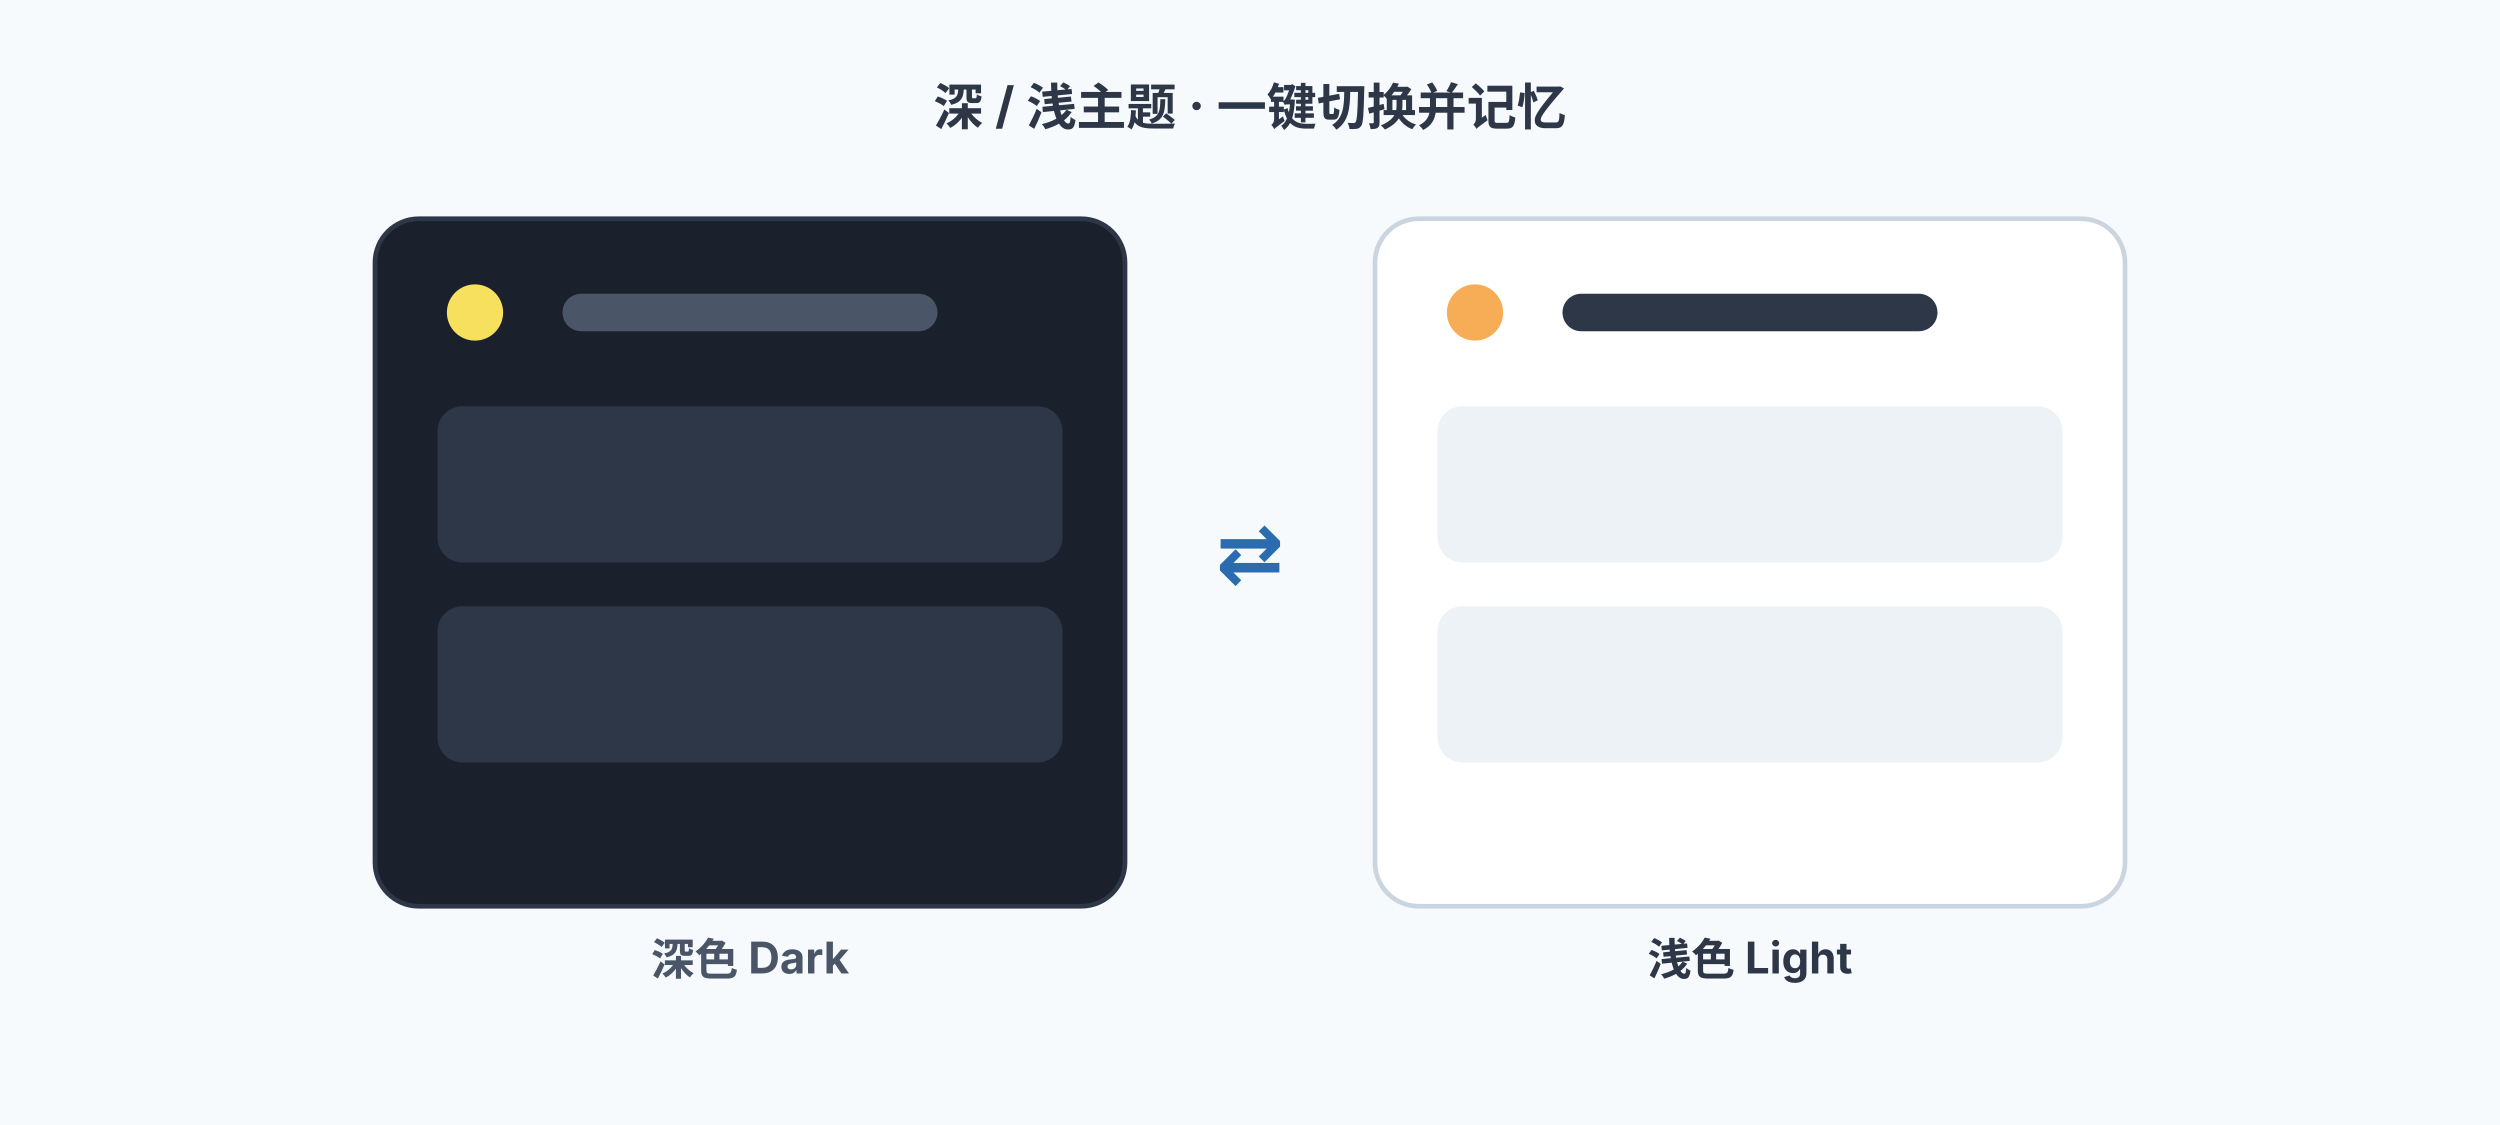
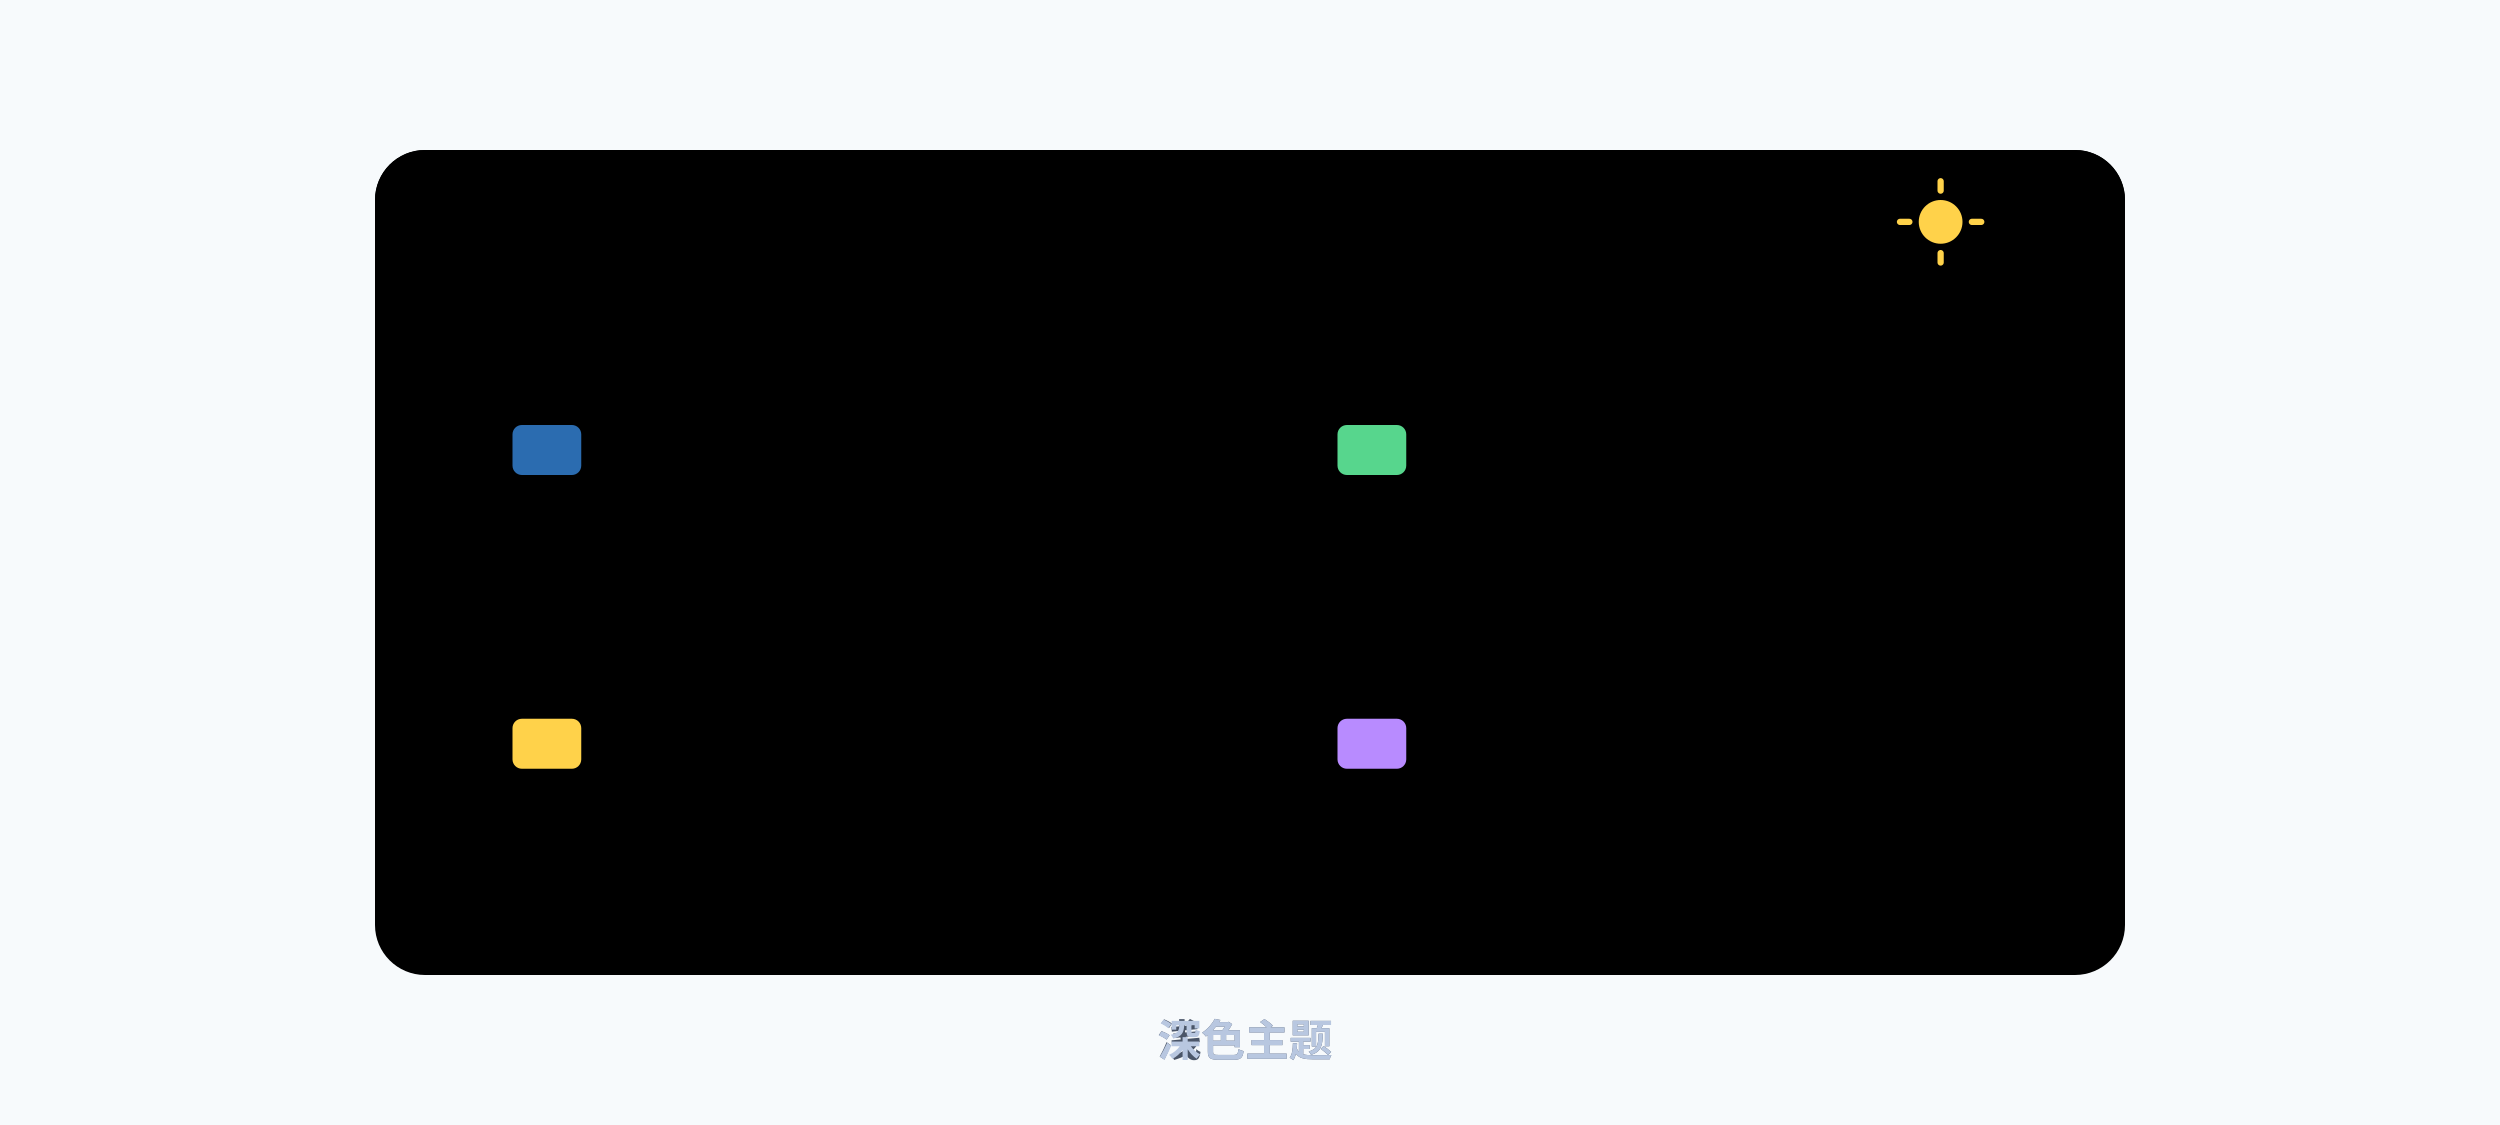
<svg xmlns="http://www.w3.org/2000/svg" viewBox="0 0 800 360" font-family="-apple-system,Segoe UI,Microsoft YaHei,sans-serif">
-   <rect width="800" height="360" fill="#f7fafc" />
-   <text x="400" y="40" font-size="16" fill="#2d3748" font-weight="700" text-anchor="middle">深 / 浅主题 · 一键切换并记忆</text>
-   <rect x="120" y="70" width="240" height="220" rx="14" fill="#1a202c" stroke="#2d3748" stroke-width="1.5" />
-   <circle cx="152" cy="100" r="9" fill="#f6e05e" />
-   <rect x="180" y="94" width="120" height="12" rx="6" fill="#4a5568" />
-   <rect x="140" y="130" width="200" height="50" rx="8" fill="#2d3748" />
-   <rect x="140" y="194" width="200" height="50" rx="8" fill="#2d3748" />
-   <text x="240" y="312" font-size="14" fill="#4a5568" text-anchor="middle" font-weight="700">深色 Dark</text>
-   <rect x="440" y="70" width="240" height="220" rx="14" fill="#ffffff" stroke="#cbd5e0" stroke-width="1.5" />
-   <circle cx="472" cy="100" r="9" fill="#f6ad55" />
-   <rect x="500" y="94" width="120" height="12" rx="6" fill="#2d3748" />
-   <rect x="460" y="130" width="200" height="50" rx="8" fill="#edf2f7" />
-   <rect x="460" y="194" width="200" height="50" rx="8" fill="#edf2f7" />
-   <text x="560" y="312" font-size="14" fill="#2d3748" text-anchor="middle" font-weight="700">浅色 Light</text>
-   <text x="400" y="186" font-size="26" fill="#2b6cb0" text-anchor="middle" font-weight="700">⇄</text>
+   <rect width="800" height="360" fill="#f7fafc">
+     <animate attributeName="fill" values="#f7fafc;#f7fafc;#111111;#111111;#f7fafc" keyTimes="0;0.3;0.5;0.8;1" dur="6s" repeatCount="indefinite" />
+   </rect>
+   <rect x="120" y="48" width="560" height="264" rx="16" stroke-width="2.5">
+     <animate attributeName="fill" values="#ffffff;#ffffff;#1a1a1a;#1a1a1a;#ffffff" keyTimes="0;0.3;0.5;0.8;1" dur="6s" repeatCount="indefinite" />
+     <animate attributeName="stroke" values="#cbd5e0;#cbd5e0;#333333;#333333;#cbd5e0" keyTimes="0;0.3;0.5;0.8;1" dur="6s" repeatCount="indefinite" />
+   </rect>
+   <rect x="120" y="48" width="560" height="46" rx="16">
+     <animate attributeName="fill" values="#edf2f7;#edf2f7;#1c2a3f;#1c2a3f;#edf2f7" keyTimes="0;0.3;0.5;0.8;1" dur="6s" repeatCount="indefinite" />
+   </rect>
+   <rect x="144" y="66" width="120" height="12" rx="6">
+     <animate attributeName="fill" values="#2b6cb0;#2b6cb0;#5dadff;#5dadff;#2b6cb0" keyTimes="0;0.3;0.5;0.8;1" dur="6s" repeatCount="indefinite" />
+   </rect>
+   <g transform="translate(608,58)">
+     <g>
+       <animate attributeName="opacity" values="1;1;0;0;1" keyTimes="0;0.3;0.5;0.8;1" dur="6s" repeatCount="indefinite" />
+       <animateTransform attributeName="transform" type="rotate" values="0;0;0;0;180" keyTimes="0;0.5;0.8;0.9;1" dur="6s" repeatCount="indefinite" />
+       <circle cx="13" cy="13" r="7" fill="#ffd24a" />
+       <g stroke="#ffd24a" stroke-width="2" stroke-linecap="round">
+         <line x1="13" y1="0" x2="13" y2="3" />
+         <line x1="13" y1="23" x2="13" y2="26" />
+         <line x1="0" y1="13" x2="3" y2="13" />
+         <line x1="23" y1="13" x2="26" y2="13" />
+       </g>
+     </g>
+     <g>
+       <animate attributeName="opacity" values="0;0;1;1;0" keyTimes="0;0.3;0.5;0.8;1" dur="6s" repeatCount="indefinite" />
+       <path d="M16 2 a11 11 0 1 0 0 22 a9 9 0 1 1 0 -22 z" fill="#b8c7e0" />
+     </g>
+   </g>
+   <g>
+     <rect x="148" y="118" width="248" height="80" rx="10" stroke-width="1.5">
+       <animate attributeName="fill" values="#ffffff;#ffffff;#242424;#242424;#ffffff" keyTimes="0;0.3;0.5;0.8;1" dur="6s" repeatCount="indefinite" />
+       <animate attributeName="stroke" values="#e2e8f0;#e2e8f0;#3a3a3a;#3a3a3a;#e2e8f0" keyTimes="0;0.3;0.5;0.8;1" dur="6s" repeatCount="indefinite" />
+     </rect>
+     <rect x="164" y="136" width="22" height="16" rx="3" fill="#2b6cb0" />
+     <rect x="196" y="136" width="120" height="9" rx="4">
+       <animate attributeName="fill" values="#2d3748;#2d3748;#e8e8e8;#e8e8e8;#2d3748" keyTimes="0;0.3;0.5;0.8;1" dur="6s" repeatCount="indefinite" />
+     </rect>
+     <rect x="196" y="154" width="160" height="7" rx="3">
+       <animate attributeName="fill" values="#cbd5e0;#cbd5e0;#555555;#555555;#cbd5e0" keyTimes="0;0.3;0.5;0.8;1" dur="6s" repeatCount="indefinite" />
+     </rect>
+     <rect x="164" y="170" width="140" height="7" rx="3">
+       <animate attributeName="fill" values="#e2e8f0;#e2e8f0;#444444;#444444;#e2e8f0" keyTimes="0;0.3;0.5;0.8;1" dur="6s" repeatCount="indefinite" />
+     </rect>
+   </g>
+   <g>
+     <rect x="412" y="118" width="248" height="80" rx="10" stroke-width="1.5">
+       <animate attributeName="fill" values="#ffffff;#ffffff;#242424;#242424;#ffffff" keyTimes="0;0.3;0.5;0.8;1" dur="6s" repeatCount="indefinite" />
+       <animate attributeName="stroke" values="#e2e8f0;#e2e8f0;#3a3a3a;#3a3a3a;#e2e8f0" keyTimes="0;0.3;0.5;0.8;1" dur="6s" repeatCount="indefinite" />
+     </rect>
+     <rect x="428" y="136" width="22" height="16" rx="3" fill="#57d68d" />
+     <rect x="460" y="136" width="120" height="9" rx="4">
+       <animate attributeName="fill" values="#2d3748;#2d3748;#e8e8e8;#e8e8e8;#2d3748" keyTimes="0;0.3;0.5;0.8;1" dur="6s" repeatCount="indefinite" />
+     </rect>
+     <rect x="460" y="154" width="160" height="7" rx="3">
+       <animate attributeName="fill" values="#cbd5e0;#cbd5e0;#555555;#555555;#cbd5e0" keyTimes="0;0.3;0.5;0.8;1" dur="6s" repeatCount="indefinite" />
+     </rect>
+     <rect x="428" y="170" width="140" height="7" rx="3">
+       <animate attributeName="fill" values="#e2e8f0;#e2e8f0;#444444;#444444;#e2e8f0" keyTimes="0;0.3;0.5;0.8;1" dur="6s" repeatCount="indefinite" />
+     </rect>
+   </g>
+   <g>
+     <rect x="148" y="212" width="248" height="80" rx="10" stroke-width="1.5">
+       <animate attributeName="fill" values="#ffffff;#ffffff;#242424;#242424;#ffffff" keyTimes="0;0.3;0.5;0.8;1" dur="6s" repeatCount="indefinite" />
+       <animate attributeName="stroke" values="#e2e8f0;#e2e8f0;#3a3a3a;#3a3a3a;#e2e8f0" keyTimes="0;0.3;0.5;0.8;1" dur="6s" repeatCount="indefinite" />
+     </rect>
+     <rect x="164" y="230" width="22" height="16" rx="3" fill="#ffd24a" />
+     <rect x="196" y="230" width="120" height="9" rx="4">
+       <animate attributeName="fill" values="#2d3748;#2d3748;#e8e8e8;#e8e8e8;#2d3748" keyTimes="0;0.3;0.5;0.8;1" dur="6s" repeatCount="indefinite" />
+     </rect>
+     <rect x="196" y="248" width="160" height="7" rx="3">
+       <animate attributeName="fill" values="#cbd5e0;#cbd5e0;#555555;#555555;#cbd5e0" keyTimes="0;0.3;0.5;0.8;1" dur="6s" repeatCount="indefinite" />
+     </rect>
+     <rect x="164" y="264" width="140" height="7" rx="3">
+       <animate attributeName="fill" values="#e2e8f0;#e2e8f0;#444444;#444444;#e2e8f0" keyTimes="0;0.3;0.5;0.8;1" dur="6s" repeatCount="indefinite" />
+     </rect>
+   </g>
+   <g>
+     <rect x="412" y="212" width="248" height="80" rx="10" stroke-width="1.5">
+       <animate attributeName="fill" values="#ffffff;#ffffff;#242424;#242424;#ffffff" keyTimes="0;0.3;0.5;0.8;1" dur="6s" repeatCount="indefinite" />
+       <animate attributeName="stroke" values="#e2e8f0;#e2e8f0;#3a3a3a;#3a3a3a;#e2e8f0" keyTimes="0;0.3;0.5;0.8;1" dur="6s" repeatCount="indefinite" />
+     </rect>
+     <rect x="428" y="230" width="22" height="16" rx="3" fill="#b88bff" />
+     <rect x="460" y="230" width="120" height="9" rx="4">
+       <animate attributeName="fill" values="#2d3748;#2d3748;#e8e8e8;#e8e8e8;#2d3748" keyTimes="0;0.3;0.5;0.8;1" dur="6s" repeatCount="indefinite" />
+     </rect>
+     <rect x="460" y="248" width="160" height="7" rx="3">
+       <animate attributeName="fill" values="#cbd5e0;#cbd5e0;#555555;#555555;#cbd5e0" keyTimes="0;0.3;0.5;0.8;1" dur="6s" repeatCount="indefinite" />
+     </rect>
+     <rect x="428" y="264" width="140" height="7" rx="3">
+       <animate attributeName="fill" values="#e2e8f0;#e2e8f0;#444444;#444444;#e2e8f0" keyTimes="0;0.3;0.5;0.8;1" dur="6s" repeatCount="indefinite" />
+     </rect>
+   </g>
+   <g text-anchor="middle" font-size="14" font-weight="700">
+     <text x="400" y="338" fill="#4a5568">
+       浅色主题
+       <animate attributeName="opacity" values="1;1;0;0;1" keyTimes="0;0.3;0.5;0.8;1" dur="6s" repeatCount="indefinite" />
+     </text>
+     <text x="400" y="338" fill="#b8c7e0">
+       深色主题
+       <animate attributeName="opacity" values="0;0;1;1;0" keyTimes="0;0.3;0.5;0.8;1" dur="6s" repeatCount="indefinite" />
+     </text>
+   </g>
</svg>
